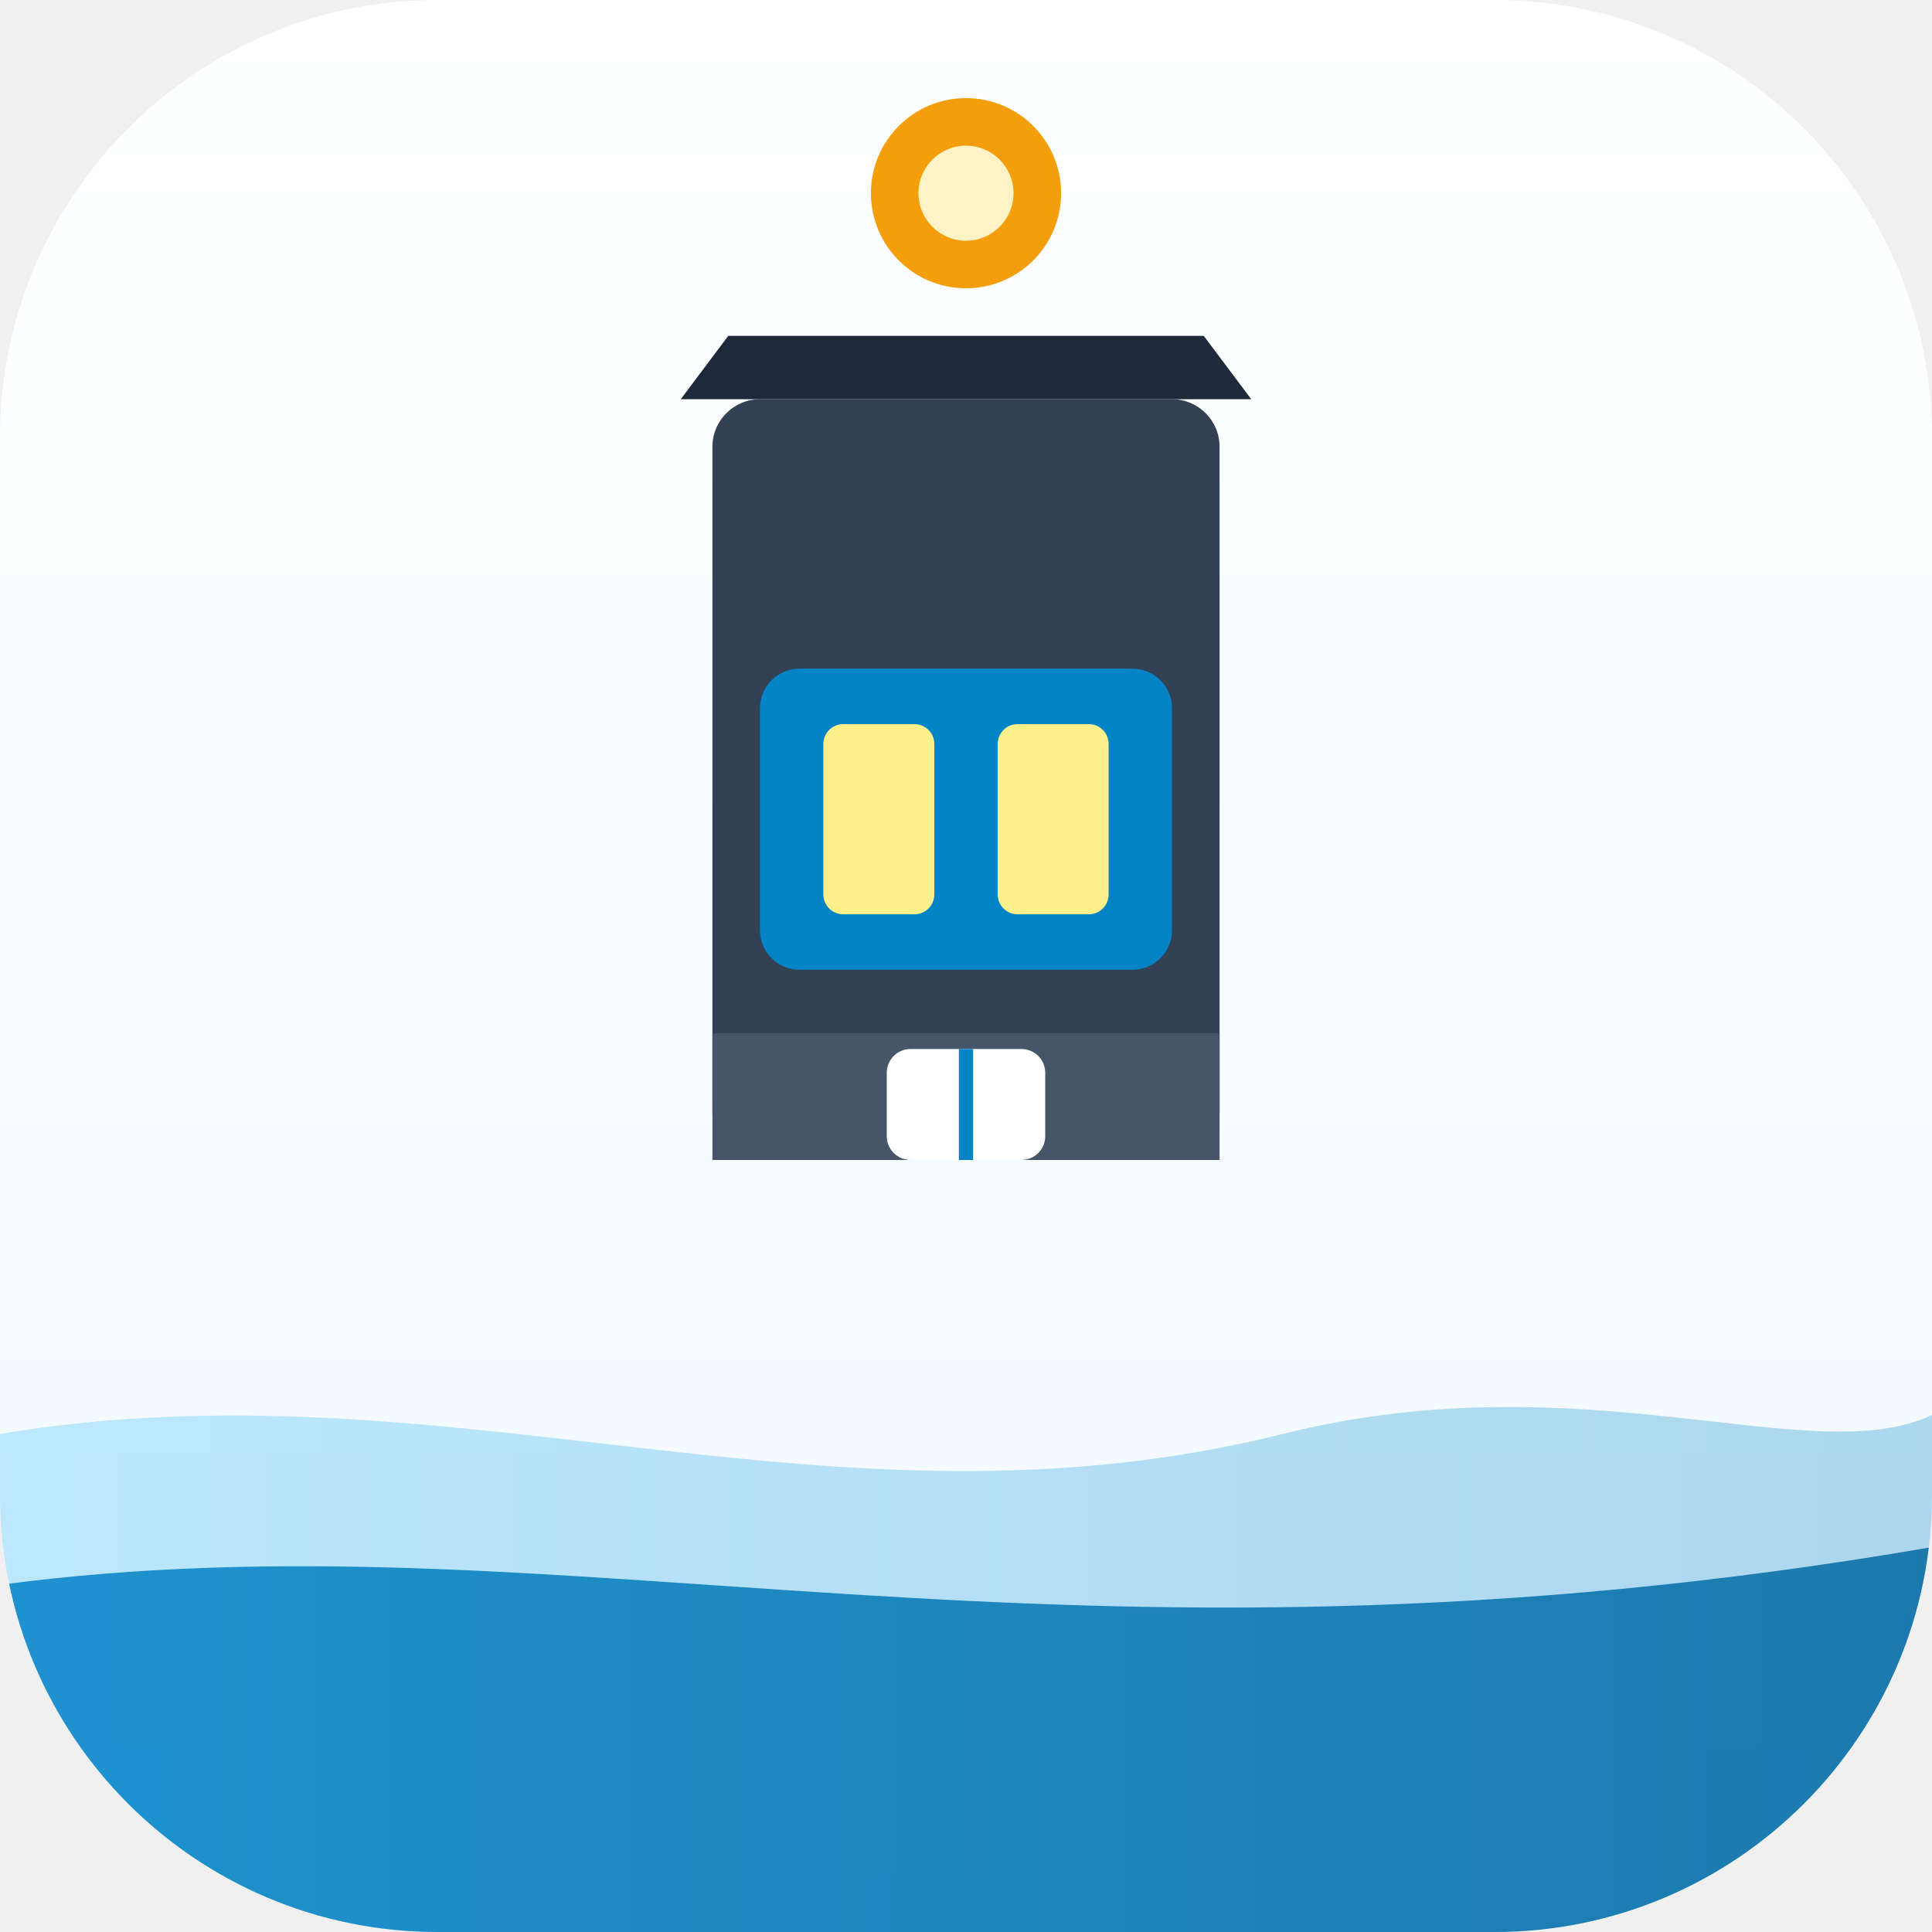
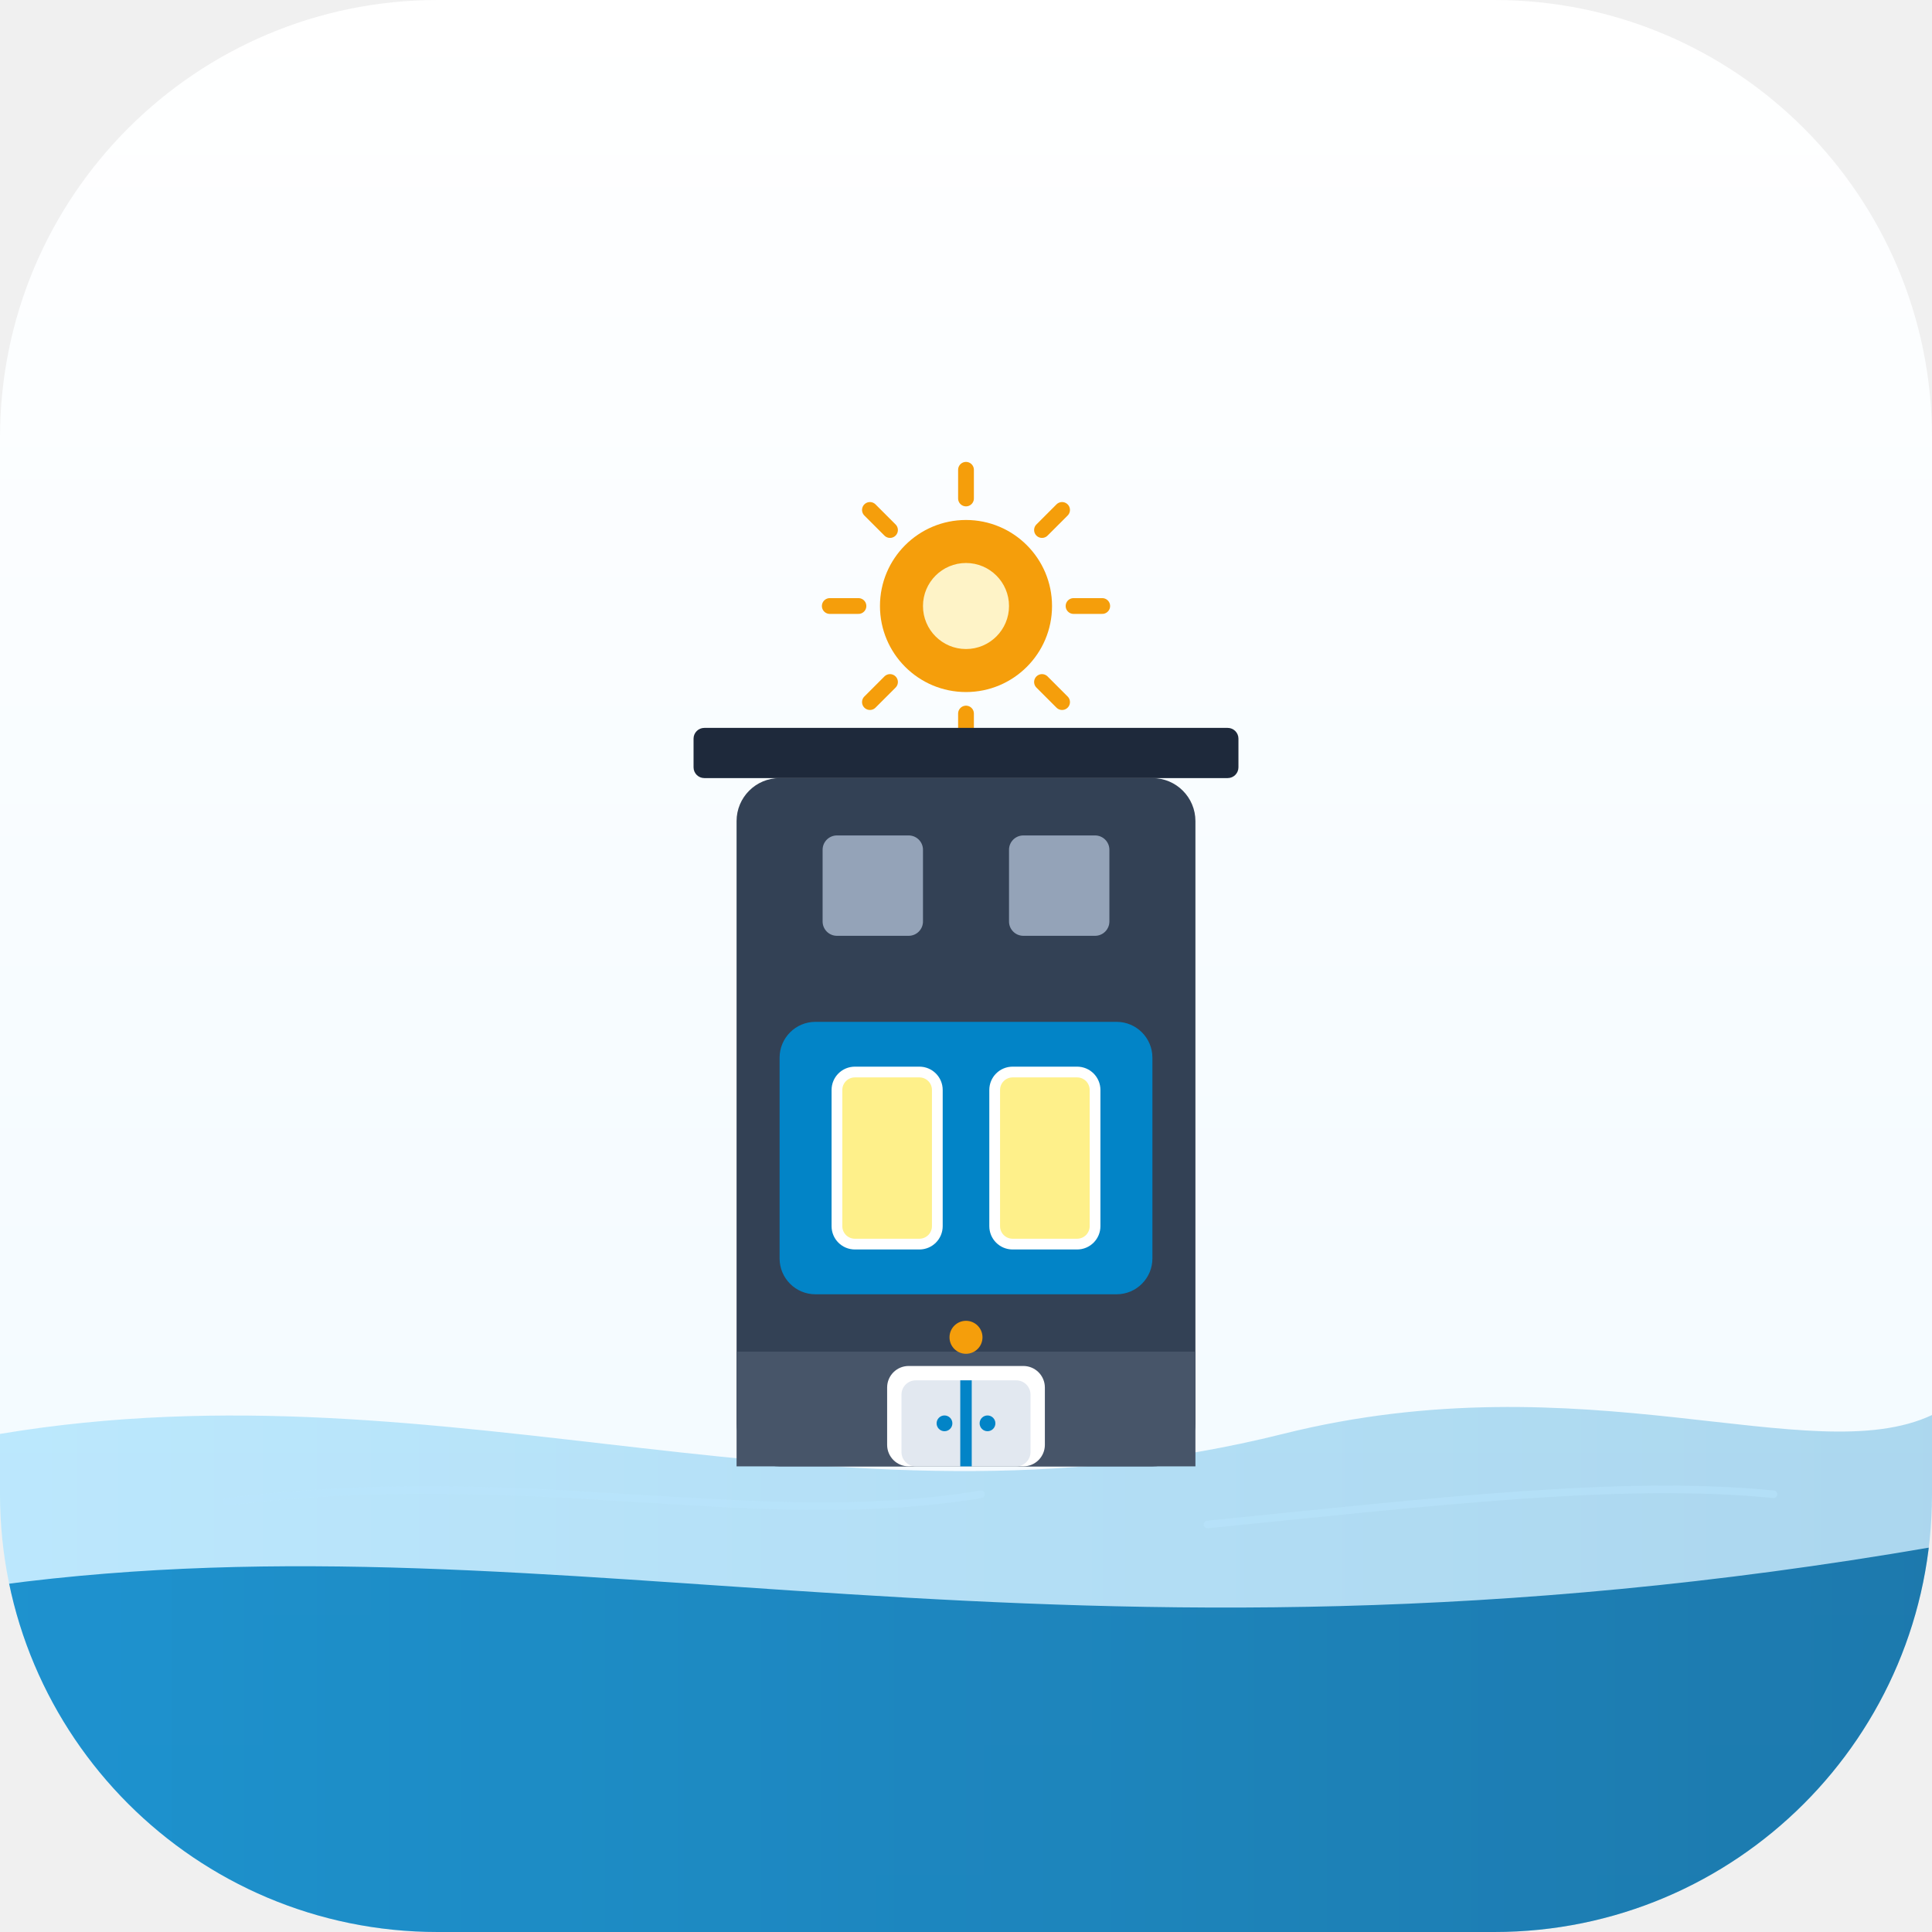
<svg xmlns="http://www.w3.org/2000/svg" viewBox="0 0 512 512" width="100%" height="100%">
  <defs>
    <clipPath id="appSquircle">
      <rect x="0" y="0" width="512" height="512" rx="116" ry="116" />
    </clipPath>
    <linearGradient id="bgGrad" x1="0%" y1="0%" x2="0%" y2="100%">
      <stop offset="0%" stop-color="#ffffff" />
      <stop offset="100%" stop-color="#f0f9ff" />
    </linearGradient>
    <linearGradient id="riverGrad1" x1="0%" y1="0%" x2="100%" y2="0%">
      <stop offset="0%" stop-color="#38bdf8" />
      <stop offset="100%" stop-color="#0284c7" />
    </linearGradient>
    <linearGradient id="riverGrad2" x1="0%" y1="0%" x2="100%" y2="0%">
      <stop offset="0%" stop-color="#0284c7" />
      <stop offset="100%" stop-color="#0369a1" />
    </linearGradient>
  </defs>
  <g clip-path="url(#appSquircle)">
    <rect width="512" height="512" fill="url(#bgGrad)" />
    <path d="M 0,380 C 120,360 220,410 340,380 C 420,360 480,390 512,375 L 512,512 L 0,512 Z" fill="url(#riverGrad1)" opacity="0.3" />
    <path d="M 0,420 C 150,400 280,450 512,410 L 512,512 L 0,512 Z" fill="url(#riverGrad2)" opacity="0.85" />
-     <g transform="translate(256, 215) scale(2.1)">
-       <circle cx="0" cy="-78" r="12" fill="#f59e0b" />
-       <circle cx="0" cy="-78" r="6" fill="#fef3c7" />
+     <path d="M 60,398 C 140,388 200,406 260,396" stroke="#bae6fd" stroke-width="2" fill="none" stroke-linecap="round" opacity="0.5" />
+     <path d="M 320,404 C 380,398 430,392 470,396" stroke="#bae6fd" stroke-width="2" fill="none" stroke-linecap="round" opacity="0.5" />
+     <g transform="translate(256, 305) scale(1.9)">
+       <g stroke="#f59e0b" stroke-width="2.2" stroke-linecap="round">
+         <line x1="0" y1="-91" x2="0" y2="-95" />
+         <line x1="0" y1="-61" x2="0" y2="-57" />
+         <line x1="-15" y1="-76" x2="-19" y2="-76" />
+         <line x1="15" y1="-76" x2="19" y2="-76" />
+         <line x1="-10.6" y1="-86.6" x2="-13.4" y2="-89.4" />
+         <line x1="10.6" y1="-86.6" x2="13.4" y2="-89.4" />
+         <line x1="-10.6" y1="-65.4" x2="-13.4" y2="-62.6" />
+         <line x1="10.6" y1="-65.4" x2="13.4" y2="-62.6" />
+       </g>
+       <circle cx="0" cy="-76" r="12" fill="#f59e0b" />
+       <circle cx="0" cy="-76" r="6" fill="#fef3c7" />
      <rect x="-32" y="-52" width="64" height="96" rx="6" fill="#334155" />
-       <path d="M -36,-52 L 36,-52 L 30,-60 L -30,-60 Z" fill="#1e293b" />
+       <rect x="-38" y="-59" width="76" height="7" rx="1.5" fill="#1e293b" />
+       <rect x="-20" y="-44" width="14" height="14" rx="2" fill="#94a3b8" />
+       <rect x="6" y="-44" width="14" height="14" rx="2" fill="#94a3b8" />
      <rect x="-26" y="-18" width="52" height="38" rx="5" fill="#0284c7" />
-       <rect x="-18" y="-11" width="14" height="24" rx="2.5" fill="#fef08a" />
-       <rect x="4" y="-11" width="14" height="24" rx="2.5" fill="#fef08a" />
+       <rect x="-18" y="-11" width="14" height="24" rx="2.5" fill="#fef08a" stroke="#ffffff" stroke-width="1.5" />
+       <rect x="4" y="-11" width="14" height="24" rx="2.5" fill="#fef08a" stroke="#ffffff" stroke-width="1.5" />
      <rect x="-32" y="28" width="64" height="16" fill="#475569" />
-       <rect x="-10" y="30" width="20" height="14" rx="3" fill="#ffffff" />
-       <line x1="0" y1="30" x2="0" y2="44" stroke="#0284c7" stroke-width="1.8" />
+       <rect x="-11" y="30" width="22" height="14" rx="3" fill="#ffffff" />
+       <rect x="-9" y="32" width="18" height="12" rx="2" fill="#e2e8f0" />
+       <line x1="0" y1="32" x2="0" y2="44" stroke="#0284c7" stroke-width="1.6" />
+       <circle cx="-3" cy="38" r="1.1" fill="#0284c7" />
+       <circle cx="3" cy="38" r="1.1" fill="#0284c7" />
+       <circle cx="0" cy="26" r="2.3" fill="#f59e0b" />
    </g>
  </g>
</svg>
